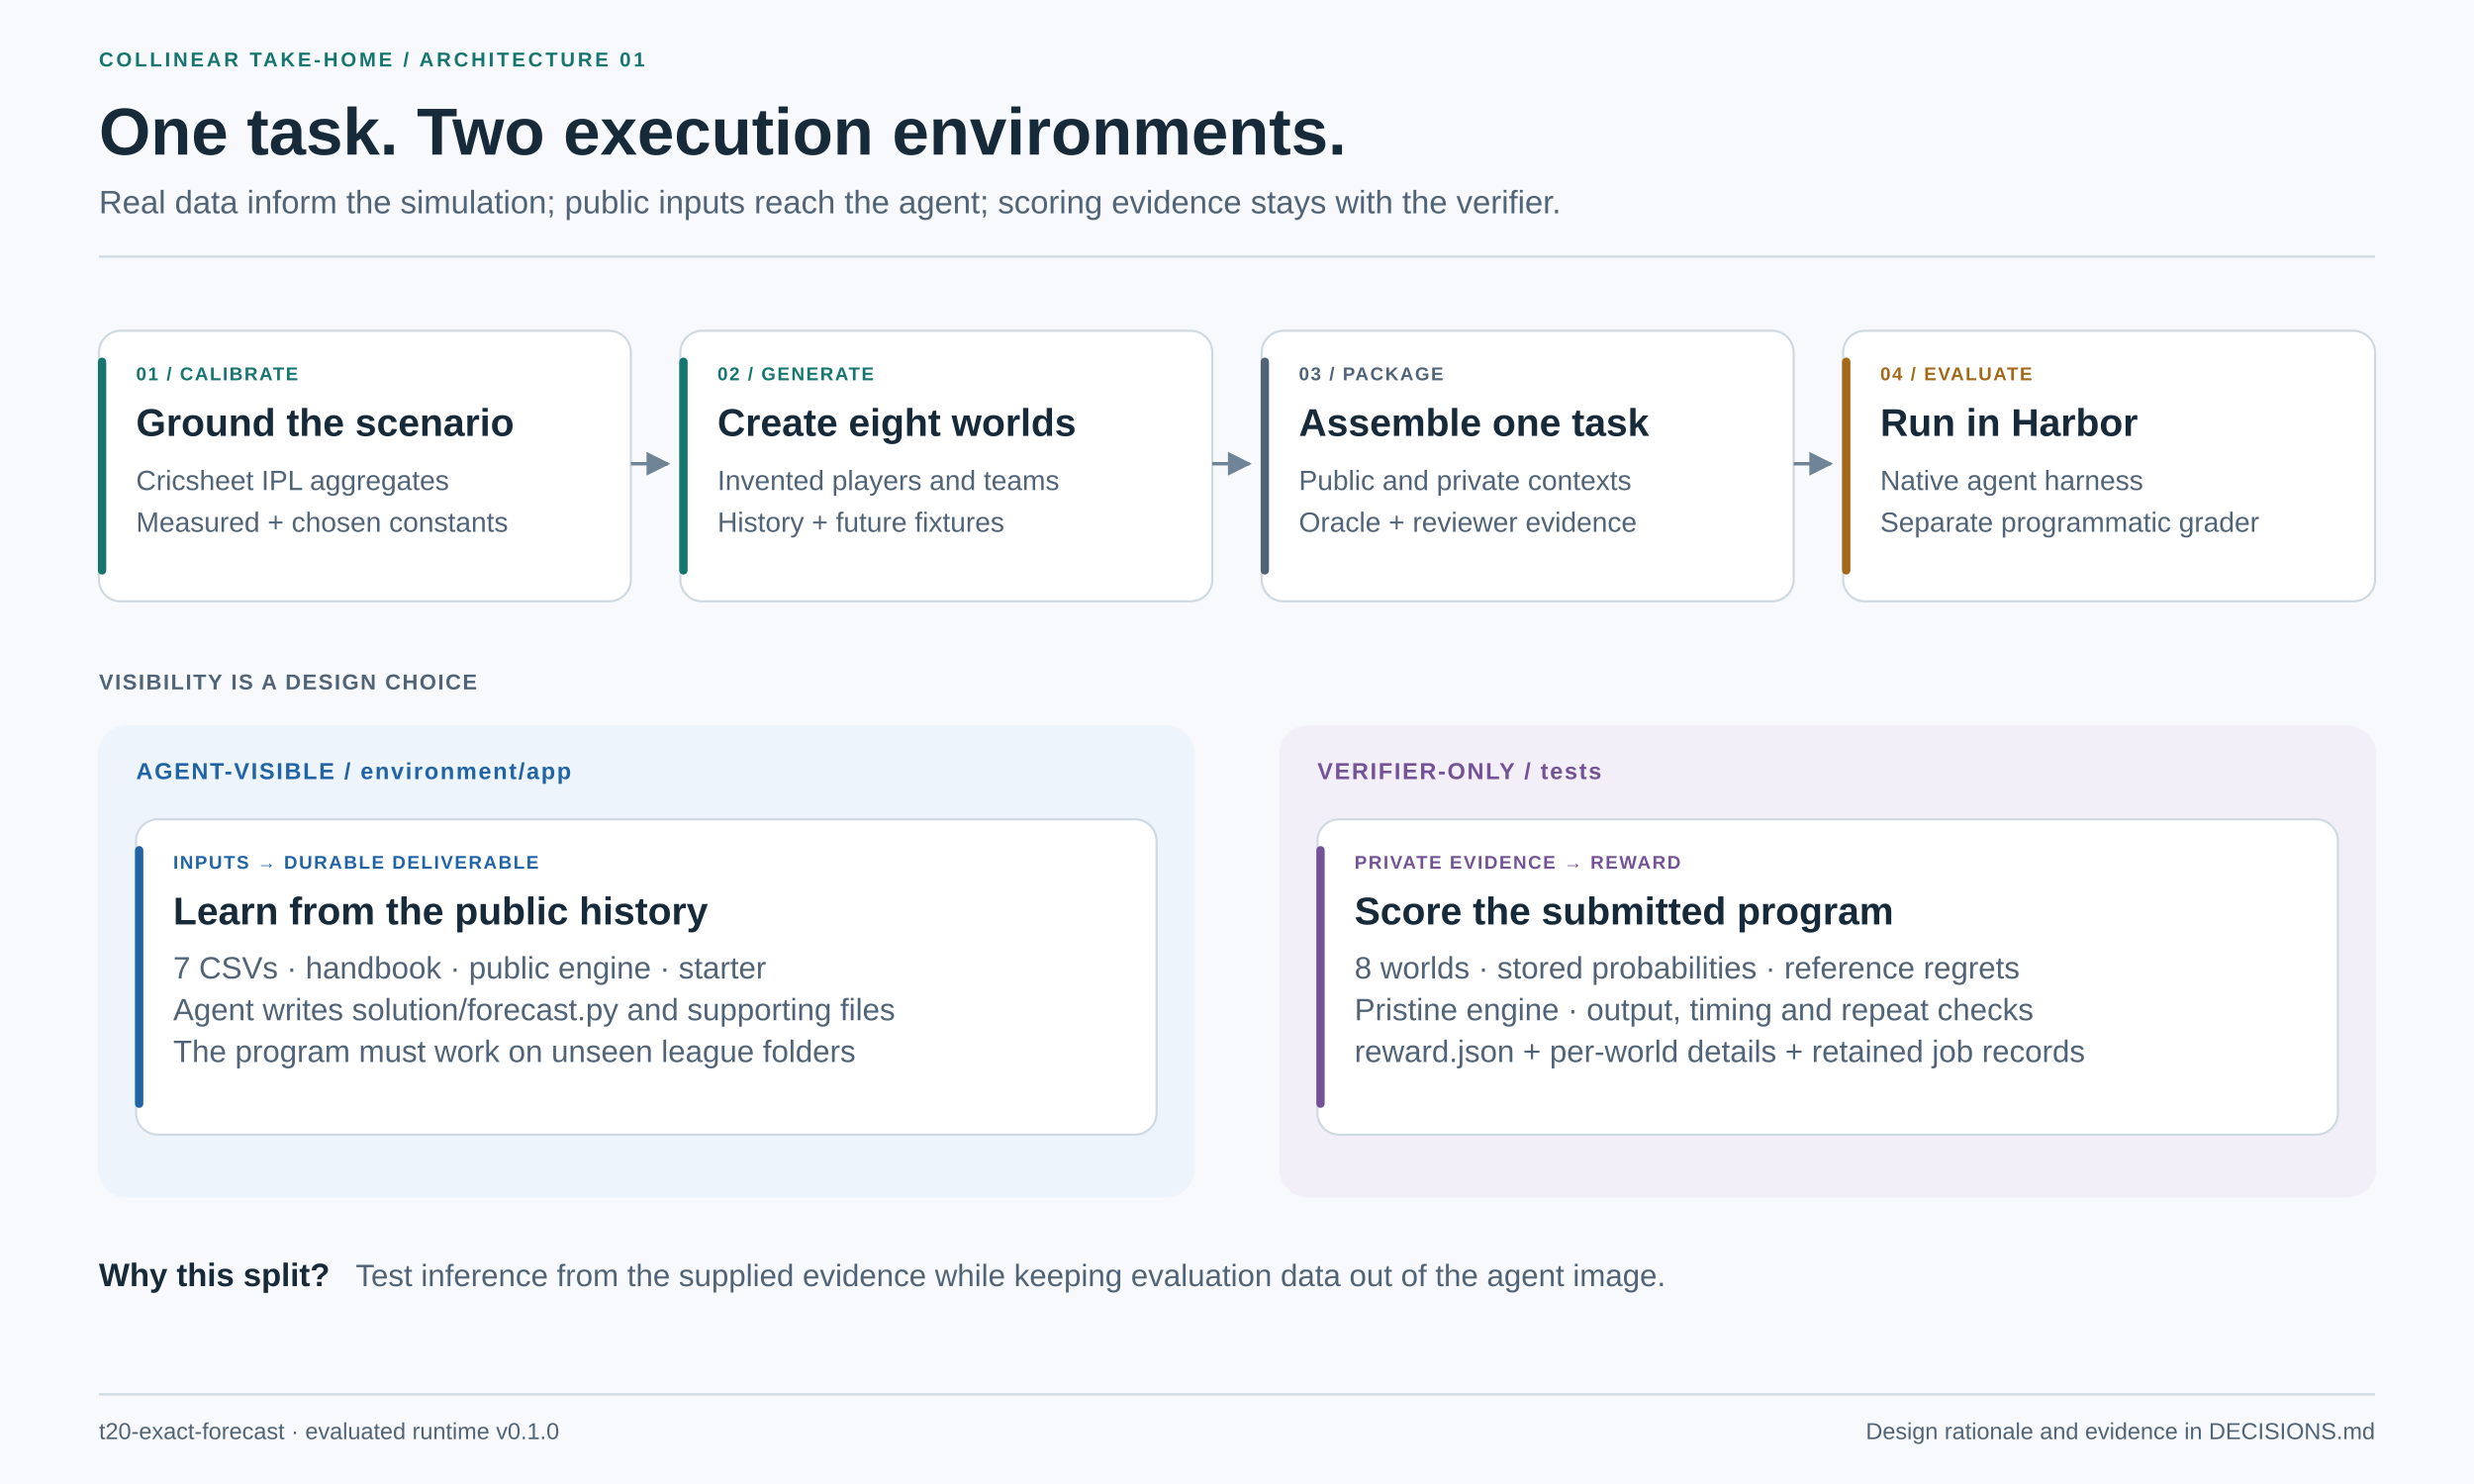
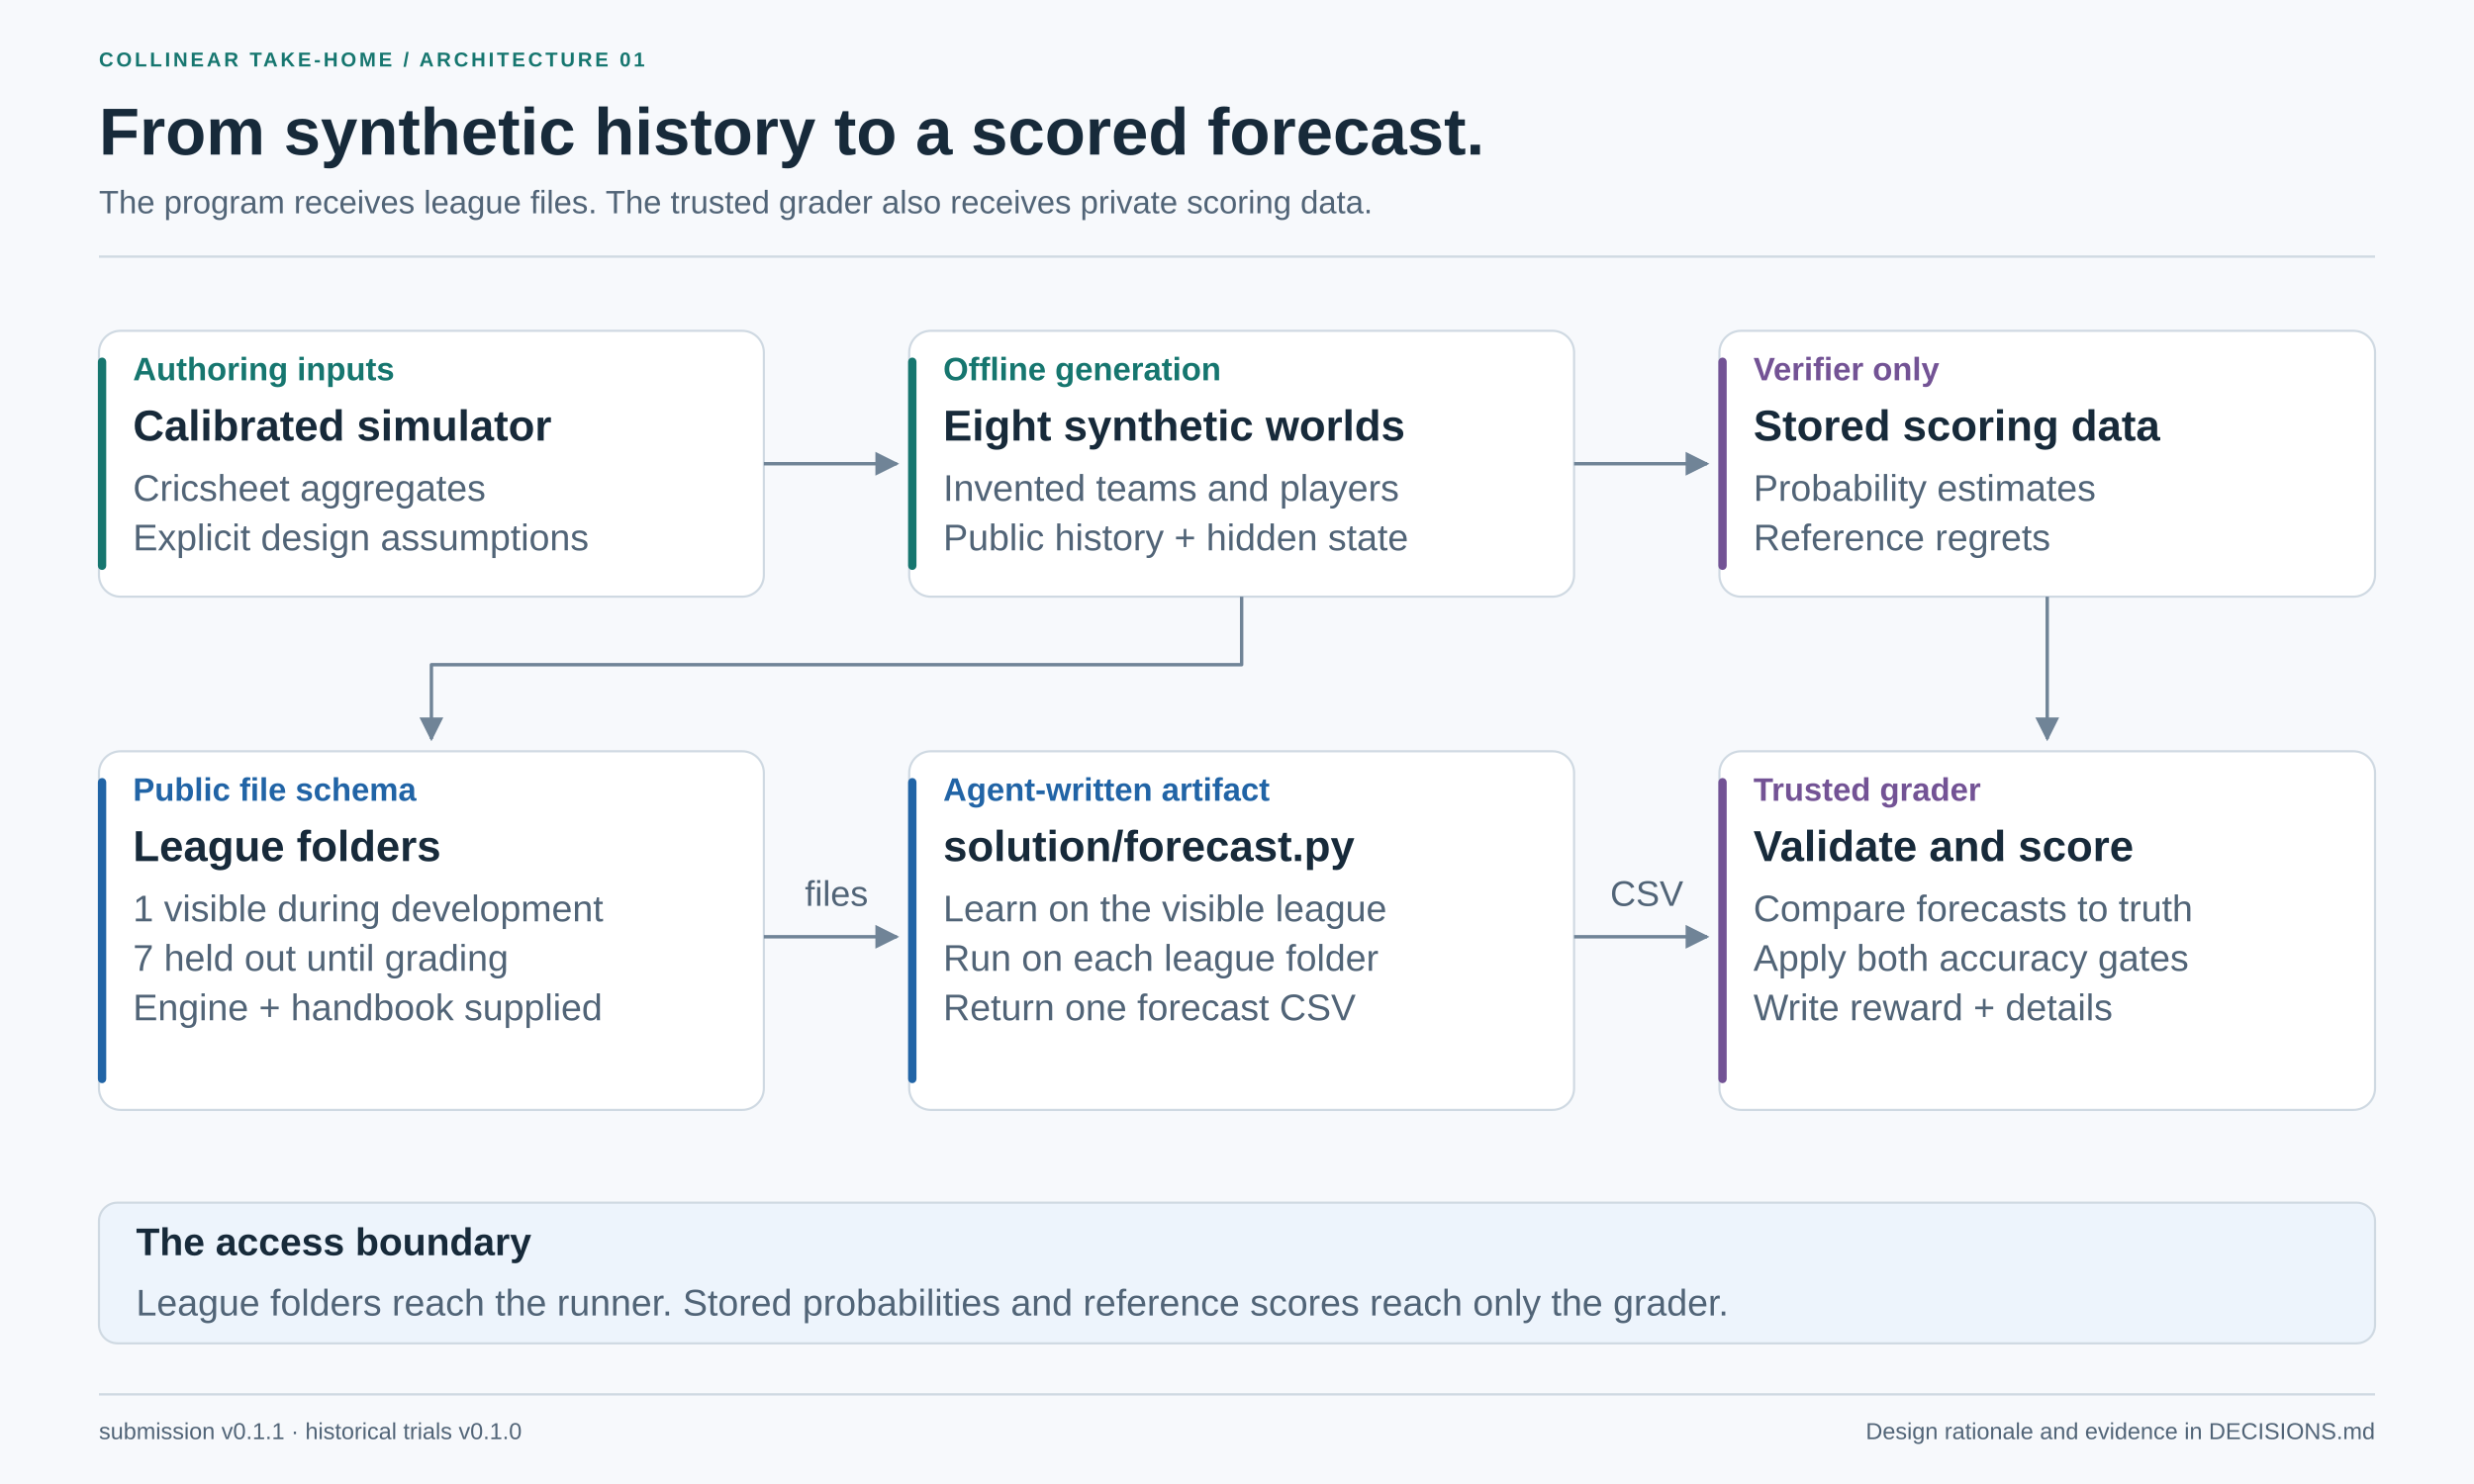
<svg xmlns="http://www.w3.org/2000/svg" width="1600" height="960" viewBox="0 0 1600 960" role="img" aria-labelledby="title desc">
  <defs>
    <marker id="arrow" viewBox="0 0 10 10" refX="9" refY="5" markerWidth="7" markerHeight="7" orient="auto-start-reverse">
      <path d="M 0 0 L 10 5 L 0 10 z" fill="#708497" />
    </marker>
  </defs>
  <rect width="1600" height="960" fill="#F7F9FC" />
  <text x="64" y="43" font-family="Arial, Helvetica, sans-serif" font-size="13" font-weight="700" fill="#16766F" text-anchor="start" letter-spacing="1.8">COLLINEAR TAKE-HOME  /  ARCHITECTURE 01</text>
-   <text x="64" y="100" font-family="Arial, Helvetica, sans-serif" font-size="43" font-weight="700" fill="#172A3A" text-anchor="start" letter-spacing="0">One task. Two execution environments.</text>
-   <text x="64" y="138" font-family="Arial, Helvetica, sans-serif" font-size="21" font-weight="400" fill="#516477" text-anchor="start" letter-spacing="0">Real data inform the simulation; public inputs reach the agent; scoring evidence stays with the verifier.</text>
+   <text x="64" y="100" font-family="Arial, Helvetica, sans-serif" font-size="43" font-weight="700" fill="#172A3A" text-anchor="start" letter-spacing="0">From synthetic history to a scored forecast.</text>
+   <text x="64" y="138" font-family="Arial, Helvetica, sans-serif" font-size="21" font-weight="400" fill="#516477" text-anchor="start" letter-spacing="0">The program receives league files. The trusted grader also receives private scoring data.</text>
  <path d="M64 166 L1536 166" fill="none" stroke="#CFD9E2" stroke-width="1.5" />
  <path d="M64 902 L1536 902" fill="none" stroke="#CFD9E2" stroke-width="1.5" />
-   <text x="64" y="931" font-family="Arial, Helvetica, sans-serif" font-size="15" font-weight="400" fill="#516477" text-anchor="start" letter-spacing="0">t20-exact-forecast  ·  evaluated runtime v0.1.0</text>
+   <text x="64" y="931" font-family="Arial, Helvetica, sans-serif" font-size="15" font-weight="400" fill="#516477" text-anchor="start" letter-spacing="0">submission v0.1.1  ·  historical trials v0.1.0</text>
  <text x="1536" y="931" font-family="Arial, Helvetica, sans-serif" font-size="15" font-weight="400" fill="#516477" text-anchor="end" letter-spacing="0">Design rationale and evidence in DECISIONS.md</text>
-   <rect x="64" y="214" width="344" height="175" rx="14" fill="white" stroke="#CFD9E2" stroke-width="1.4" />
-   <rect x="64" y="232" width="4" height="139" rx="2" fill="#16766F" stroke="#16766F" stroke-width="1.4" />
-   <text x="88" y="246" font-family="Arial, Helvetica, sans-serif" font-size="12" font-weight="700" fill="#16766F" text-anchor="start" letter-spacing="1">01 / CALIBRATE</text>
-   <text x="88" y="282" font-family="Arial, Helvetica, sans-serif" font-size="25" font-weight="700" fill="#172A3A" text-anchor="start" letter-spacing="0">Ground the scenario</text>
-   <text x="88" y="317" font-family="Arial, Helvetica, sans-serif" font-size="18" font-weight="400" fill="#516477" text-anchor="start" letter-spacing="0">Cricsheet IPL aggregates</text>
-   <text x="88" y="344" font-family="Arial, Helvetica, sans-serif" font-size="18" font-weight="400" fill="#516477" text-anchor="start" letter-spacing="0">Measured + chosen constants</text>
-   <path d="M408 300 L432 300" fill="none" stroke="#708497" stroke-width="2.2" stroke-linejoin="round" marker-end="url(#arrow)" />
-   <rect x="440" y="214" width="344" height="175" rx="14" fill="white" stroke="#CFD9E2" stroke-width="1.4" />
-   <rect x="440" y="232" width="4" height="139" rx="2" fill="#16766F" stroke="#16766F" stroke-width="1.4" />
-   <text x="464" y="246" font-family="Arial, Helvetica, sans-serif" font-size="12" font-weight="700" fill="#16766F" text-anchor="start" letter-spacing="1">02 / GENERATE</text>
-   <text x="464" y="282" font-family="Arial, Helvetica, sans-serif" font-size="25" font-weight="700" fill="#172A3A" text-anchor="start" letter-spacing="0">Create eight worlds</text>
-   <text x="464" y="317" font-family="Arial, Helvetica, sans-serif" font-size="18" font-weight="400" fill="#516477" text-anchor="start" letter-spacing="0">Invented players and teams</text>
-   <text x="464" y="344" font-family="Arial, Helvetica, sans-serif" font-size="18" font-weight="400" fill="#516477" text-anchor="start" letter-spacing="0">History + future fixtures</text>
-   <path d="M784 300 L808 300" fill="none" stroke="#708497" stroke-width="2.2" stroke-linejoin="round" marker-end="url(#arrow)" />
-   <rect x="816" y="214" width="344" height="175" rx="14" fill="white" stroke="#CFD9E2" stroke-width="1.4" />
-   <rect x="816" y="232" width="4" height="139" rx="2" fill="#516477" stroke="#516477" stroke-width="1.4" />
-   <text x="840" y="246" font-family="Arial, Helvetica, sans-serif" font-size="12" font-weight="700" fill="#516477" text-anchor="start" letter-spacing="1">03 / PACKAGE</text>
-   <text x="840" y="282" font-family="Arial, Helvetica, sans-serif" font-size="25" font-weight="700" fill="#172A3A" text-anchor="start" letter-spacing="0">Assemble one task</text>
-   <text x="840" y="317" font-family="Arial, Helvetica, sans-serif" font-size="18" font-weight="400" fill="#516477" text-anchor="start" letter-spacing="0">Public and private contexts</text>
-   <text x="840" y="344" font-family="Arial, Helvetica, sans-serif" font-size="18" font-weight="400" fill="#516477" text-anchor="start" letter-spacing="0">Oracle + reviewer evidence</text>
-   <path d="M1160 300 L1184 300" fill="none" stroke="#708497" stroke-width="2.2" stroke-linejoin="round" marker-end="url(#arrow)" />
-   <rect x="1192" y="214" width="344" height="175" rx="14" fill="white" stroke="#CFD9E2" stroke-width="1.4" />
-   <rect x="1192" y="232" width="4" height="139" rx="2" fill="#A36916" stroke="#A36916" stroke-width="1.4" />
-   <text x="1216" y="246" font-family="Arial, Helvetica, sans-serif" font-size="12" font-weight="700" fill="#A36916" text-anchor="start" letter-spacing="1">04 / EVALUATE</text>
-   <text x="1216" y="282" font-family="Arial, Helvetica, sans-serif" font-size="25" font-weight="700" fill="#172A3A" text-anchor="start" letter-spacing="0">Run in Harbor</text>
-   <text x="1216" y="317" font-family="Arial, Helvetica, sans-serif" font-size="18" font-weight="400" fill="#516477" text-anchor="start" letter-spacing="0">Native agent harness</text>
-   <text x="1216" y="344" font-family="Arial, Helvetica, sans-serif" font-size="18" font-weight="400" fill="#516477" text-anchor="start" letter-spacing="0">Separate programmatic grader</text>
-   <text x="64" y="446" font-family="Arial, Helvetica, sans-serif" font-size="14" font-weight="700" fill="#516477" text-anchor="start" letter-spacing="1">VISIBILITY IS A DESIGN CHOICE</text>
-   <rect x="64" y="470" width="708" height="304" rx="18" fill="#EDF4FC" stroke="#EDF4FC" stroke-width="1.4" />
-   <text x="88" y="504" font-family="Arial, Helvetica, sans-serif" font-size="15" font-weight="700" fill="#2164A6" text-anchor="start" letter-spacing="1.1">AGENT-VISIBLE / environment/app</text>
-   <rect x="88" y="530" width="660" height="204" rx="14" fill="white" stroke="#CFD9E2" stroke-width="1.4" />
-   <rect x="88" y="548" width="4" height="168" rx="2" fill="#2164A6" stroke="#2164A6" stroke-width="1.4" />
-   <text x="112" y="562" font-family="Arial, Helvetica, sans-serif" font-size="12" font-weight="700" fill="#2164A6" text-anchor="start" letter-spacing="1">INPUTS → DURABLE DELIVERABLE</text>
-   <text x="112" y="598" font-family="Arial, Helvetica, sans-serif" font-size="25" font-weight="700" fill="#172A3A" text-anchor="start" letter-spacing="0">Learn from the public history</text>
-   <text x="112" y="633" font-family="Arial, Helvetica, sans-serif" font-size="20" font-weight="400" fill="#516477" text-anchor="start" letter-spacing="0">7 CSVs · handbook · public engine · starter</text>
-   <text x="112" y="660" font-family="Arial, Helvetica, sans-serif" font-size="20" font-weight="400" fill="#516477" text-anchor="start" letter-spacing="0">Agent writes solution/forecast.py and supporting files</text>
-   <text x="112" y="687" font-family="Arial, Helvetica, sans-serif" font-size="20" font-weight="400" fill="#516477" text-anchor="start" letter-spacing="0">The program must work on unseen league folders</text>
-   <rect x="828" y="470" width="708" height="304" rx="18" fill="#F3EFF8" stroke="#F3EFF8" stroke-width="1.4" />
-   <text x="852" y="504" font-family="Arial, Helvetica, sans-serif" font-size="15" font-weight="700" fill="#735395" text-anchor="start" letter-spacing="1.1">VERIFIER-ONLY / tests</text>
-   <rect x="852" y="530" width="660" height="204" rx="14" fill="white" stroke="#CFD9E2" stroke-width="1.4" />
-   <rect x="852" y="548" width="4" height="168" rx="2" fill="#735395" stroke="#735395" stroke-width="1.4" />
-   <text x="876" y="562" font-family="Arial, Helvetica, sans-serif" font-size="12" font-weight="700" fill="#735395" text-anchor="start" letter-spacing="1">PRIVATE EVIDENCE → REWARD</text>
-   <text x="876" y="598" font-family="Arial, Helvetica, sans-serif" font-size="25" font-weight="700" fill="#172A3A" text-anchor="start" letter-spacing="0">Score the submitted program</text>
-   <text x="876" y="633" font-family="Arial, Helvetica, sans-serif" font-size="20" font-weight="400" fill="#516477" text-anchor="start" letter-spacing="0">8 worlds · stored probabilities · reference regrets</text>
-   <text x="876" y="660" font-family="Arial, Helvetica, sans-serif" font-size="20" font-weight="400" fill="#516477" text-anchor="start" letter-spacing="0">Pristine engine · output, timing and repeat checks</text>
-   <text x="876" y="687" font-family="Arial, Helvetica, sans-serif" font-size="20" font-weight="400" fill="#516477" text-anchor="start" letter-spacing="0">reward.json + per-world details + retained job records</text>
-   <text x="64" y="832" font-family="Arial, Helvetica, sans-serif" font-size="21" font-weight="700" fill="#172A3A" text-anchor="start" letter-spacing="0">Why this split?</text>
-   <text x="230" y="832" font-family="Arial, Helvetica, sans-serif" font-size="20" font-weight="400" fill="#516477" text-anchor="start" letter-spacing="0">Test inference from the supplied evidence while keeping evaluation data out of the agent image.</text>
+   <rect x="64" y="214" width="430" height="172" rx="14" fill="white" stroke="#CFD9E2" stroke-width="1.4" />
+   <rect x="64" y="232" width="4" height="136" rx="2" fill="#16766F" stroke="#16766F" stroke-width="1.4" />
+   <text x="86" y="246" font-family="Arial, Helvetica, sans-serif" font-size="21" font-weight="700" fill="#16766F" text-anchor="start" letter-spacing="0">Authoring inputs</text>
+   <text x="86" y="285" font-family="Arial, Helvetica, sans-serif" font-size="28" font-weight="700" fill="#172A3A" text-anchor="start" letter-spacing="0">Calibrated simulator</text>
+   <text x="86" y="324" font-family="Arial, Helvetica, sans-serif" font-size="24" font-weight="400" fill="#516477" text-anchor="start" letter-spacing="0">Cricsheet aggregates</text>
+   <text x="86" y="356" font-family="Arial, Helvetica, sans-serif" font-size="24" font-weight="400" fill="#516477" text-anchor="start" letter-spacing="0">Explicit design assumptions</text>
+   <rect x="588" y="214" width="430" height="172" rx="14" fill="white" stroke="#CFD9E2" stroke-width="1.4" />
+   <rect x="588" y="232" width="4" height="136" rx="2" fill="#16766F" stroke="#16766F" stroke-width="1.4" />
+   <text x="610" y="246" font-family="Arial, Helvetica, sans-serif" font-size="21" font-weight="700" fill="#16766F" text-anchor="start" letter-spacing="0">Offline generation</text>
+   <text x="610" y="285" font-family="Arial, Helvetica, sans-serif" font-size="28" font-weight="700" fill="#172A3A" text-anchor="start" letter-spacing="0">Eight synthetic worlds</text>
+   <text x="610" y="324" font-family="Arial, Helvetica, sans-serif" font-size="24" font-weight="400" fill="#516477" text-anchor="start" letter-spacing="0">Invented teams and players</text>
+   <text x="610" y="356" font-family="Arial, Helvetica, sans-serif" font-size="24" font-weight="400" fill="#516477" text-anchor="start" letter-spacing="0">Public history + hidden state</text>
+   <rect x="1112" y="214" width="424" height="172" rx="14" fill="white" stroke="#CFD9E2" stroke-width="1.4" />
+   <rect x="1112" y="232" width="4" height="136" rx="2" fill="#735395" stroke="#735395" stroke-width="1.4" />
+   <text x="1134" y="246" font-family="Arial, Helvetica, sans-serif" font-size="21" font-weight="700" fill="#735395" text-anchor="start" letter-spacing="0">Verifier only</text>
+   <text x="1134" y="285" font-family="Arial, Helvetica, sans-serif" font-size="28" font-weight="700" fill="#172A3A" text-anchor="start" letter-spacing="0">Stored scoring data</text>
+   <text x="1134" y="324" font-family="Arial, Helvetica, sans-serif" font-size="24" font-weight="400" fill="#516477" text-anchor="start" letter-spacing="0">Probability estimates</text>
+   <text x="1134" y="356" font-family="Arial, Helvetica, sans-serif" font-size="24" font-weight="400" fill="#516477" text-anchor="start" letter-spacing="0">Reference regrets</text>
+   <path d="M494 300 L580 300" fill="none" stroke="#708497" stroke-width="2.2" stroke-linejoin="round" marker-end="url(#arrow)" />
+   <path d="M1018 300 L1104 300" fill="none" stroke="#708497" stroke-width="2.2" stroke-linejoin="round" marker-end="url(#arrow)" />
+   <path d="M803 386 L803 430 L279 430 L279 478" fill="none" stroke="#708497" stroke-width="2.2" stroke-linejoin="round" marker-end="url(#arrow)" />
+   <path d="M1324 386 L1324 478" fill="none" stroke="#708497" stroke-width="2.2" stroke-linejoin="round" marker-end="url(#arrow)" />
+   <rect x="64" y="486" width="430" height="232" rx="14" fill="white" stroke="#CFD9E2" stroke-width="1.4" />
+   <rect x="64" y="504" width="4" height="196" rx="2" fill="#2164A6" stroke="#2164A6" stroke-width="1.4" />
+   <text x="86" y="518" font-family="Arial, Helvetica, sans-serif" font-size="21" font-weight="700" fill="#2164A6" text-anchor="start" letter-spacing="0">Public file schema</text>
+   <text x="86" y="557" font-family="Arial, Helvetica, sans-serif" font-size="28" font-weight="700" fill="#172A3A" text-anchor="start" letter-spacing="0">League folders</text>
+   <text x="86" y="596" font-family="Arial, Helvetica, sans-serif" font-size="24" font-weight="400" fill="#516477" text-anchor="start" letter-spacing="0">1 visible during development</text>
+   <text x="86" y="628" font-family="Arial, Helvetica, sans-serif" font-size="24" font-weight="400" fill="#516477" text-anchor="start" letter-spacing="0">7 held out until grading</text>
+   <text x="86" y="660" font-family="Arial, Helvetica, sans-serif" font-size="24" font-weight="400" fill="#516477" text-anchor="start" letter-spacing="0">Engine + handbook supplied</text>
+   <rect x="588" y="486" width="430" height="232" rx="14" fill="white" stroke="#CFD9E2" stroke-width="1.4" />
+   <rect x="588" y="504" width="4" height="196" rx="2" fill="#2164A6" stroke="#2164A6" stroke-width="1.4" />
+   <text x="610" y="518" font-family="Arial, Helvetica, sans-serif" font-size="21" font-weight="700" fill="#2164A6" text-anchor="start" letter-spacing="0">Agent-written artifact</text>
+   <text x="610" y="557" font-family="Arial, Helvetica, sans-serif" font-size="28" font-weight="700" fill="#172A3A" text-anchor="start" letter-spacing="0">solution/forecast.py</text>
+   <text x="610" y="596" font-family="Arial, Helvetica, sans-serif" font-size="24" font-weight="400" fill="#516477" text-anchor="start" letter-spacing="0">Learn on the visible league</text>
+   <text x="610" y="628" font-family="Arial, Helvetica, sans-serif" font-size="24" font-weight="400" fill="#516477" text-anchor="start" letter-spacing="0">Run on each league folder</text>
+   <text x="610" y="660" font-family="Arial, Helvetica, sans-serif" font-size="24" font-weight="400" fill="#516477" text-anchor="start" letter-spacing="0">Return one forecast CSV</text>
+   <rect x="1112" y="486" width="424" height="232" rx="14" fill="white" stroke="#CFD9E2" stroke-width="1.4" />
+   <rect x="1112" y="504" width="4" height="196" rx="2" fill="#735395" stroke="#735395" stroke-width="1.4" />
+   <text x="1134" y="518" font-family="Arial, Helvetica, sans-serif" font-size="21" font-weight="700" fill="#735395" text-anchor="start" letter-spacing="0">Trusted grader</text>
+   <text x="1134" y="557" font-family="Arial, Helvetica, sans-serif" font-size="28" font-weight="700" fill="#172A3A" text-anchor="start" letter-spacing="0">Validate and score</text>
+   <text x="1134" y="596" font-family="Arial, Helvetica, sans-serif" font-size="24" font-weight="400" fill="#516477" text-anchor="start" letter-spacing="0">Compare forecasts to truth</text>
+   <text x="1134" y="628" font-family="Arial, Helvetica, sans-serif" font-size="24" font-weight="400" fill="#516477" text-anchor="start" letter-spacing="0">Apply both accuracy gates</text>
+   <text x="1134" y="660" font-family="Arial, Helvetica, sans-serif" font-size="24" font-weight="400" fill="#516477" text-anchor="start" letter-spacing="0">Write reward + details</text>
+   <path d="M494 606 L580 606" fill="none" stroke="#708497" stroke-width="2.2" stroke-linejoin="round" marker-end="url(#arrow)" />
+   <text x="541" y="586" font-family="Arial, Helvetica, sans-serif" font-size="23" font-weight="400" fill="#516477" text-anchor="middle" letter-spacing="0">files</text>
+   <path d="M1018 606 L1104 606" fill="none" stroke="#708497" stroke-width="2.2" stroke-linejoin="round" marker-end="url(#arrow)" />
+   <text x="1065" y="586" font-family="Arial, Helvetica, sans-serif" font-size="23" font-weight="400" fill="#516477" text-anchor="middle" letter-spacing="0">CSV</text>
+   <rect x="64" y="778" width="1472" height="91" rx="12" fill="#EDF4FC" stroke="#CFD9E2" stroke-width="1.4" />
+   <text x="88" y="812" font-family="Arial, Helvetica, sans-serif" font-size="25" font-weight="700" fill="#172A3A" text-anchor="start" letter-spacing="0">The access boundary</text>
+   <text x="88" y="851" font-family="Arial, Helvetica, sans-serif" font-size="24" font-weight="400" fill="#516477" text-anchor="start" letter-spacing="0">League folders reach the runner. Stored probabilities and reference scores reach only the grader.</text>
</svg>
